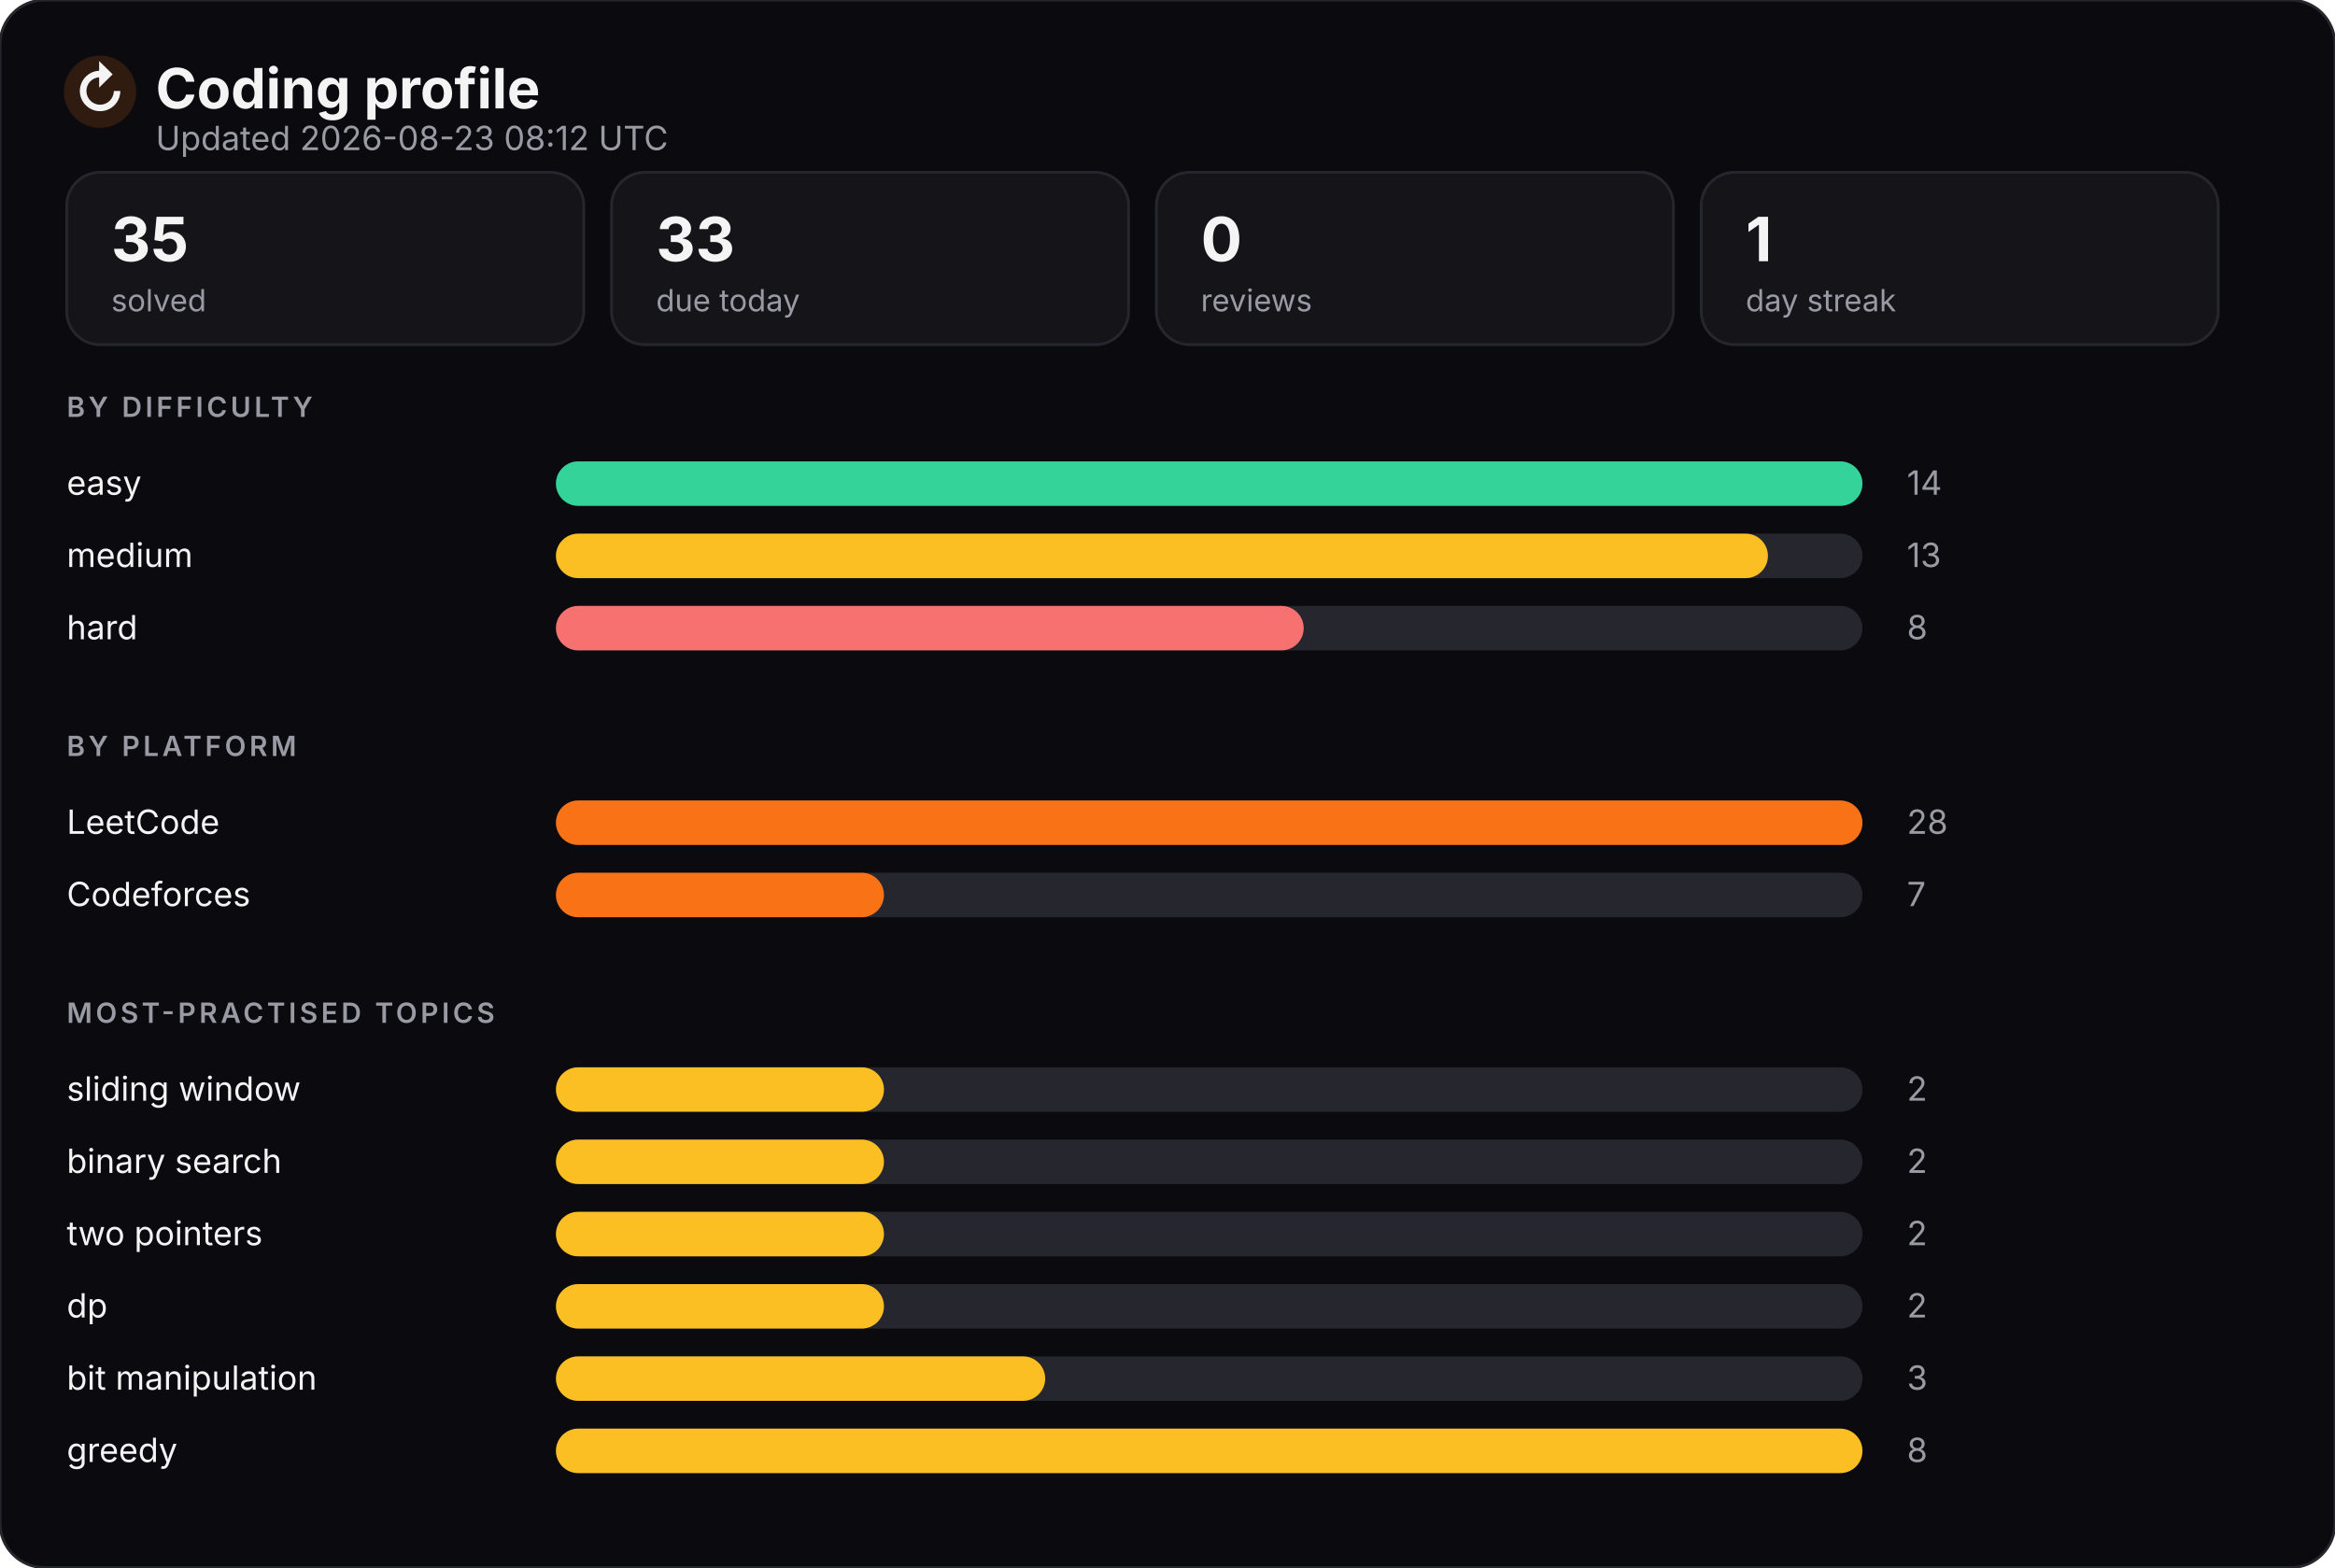
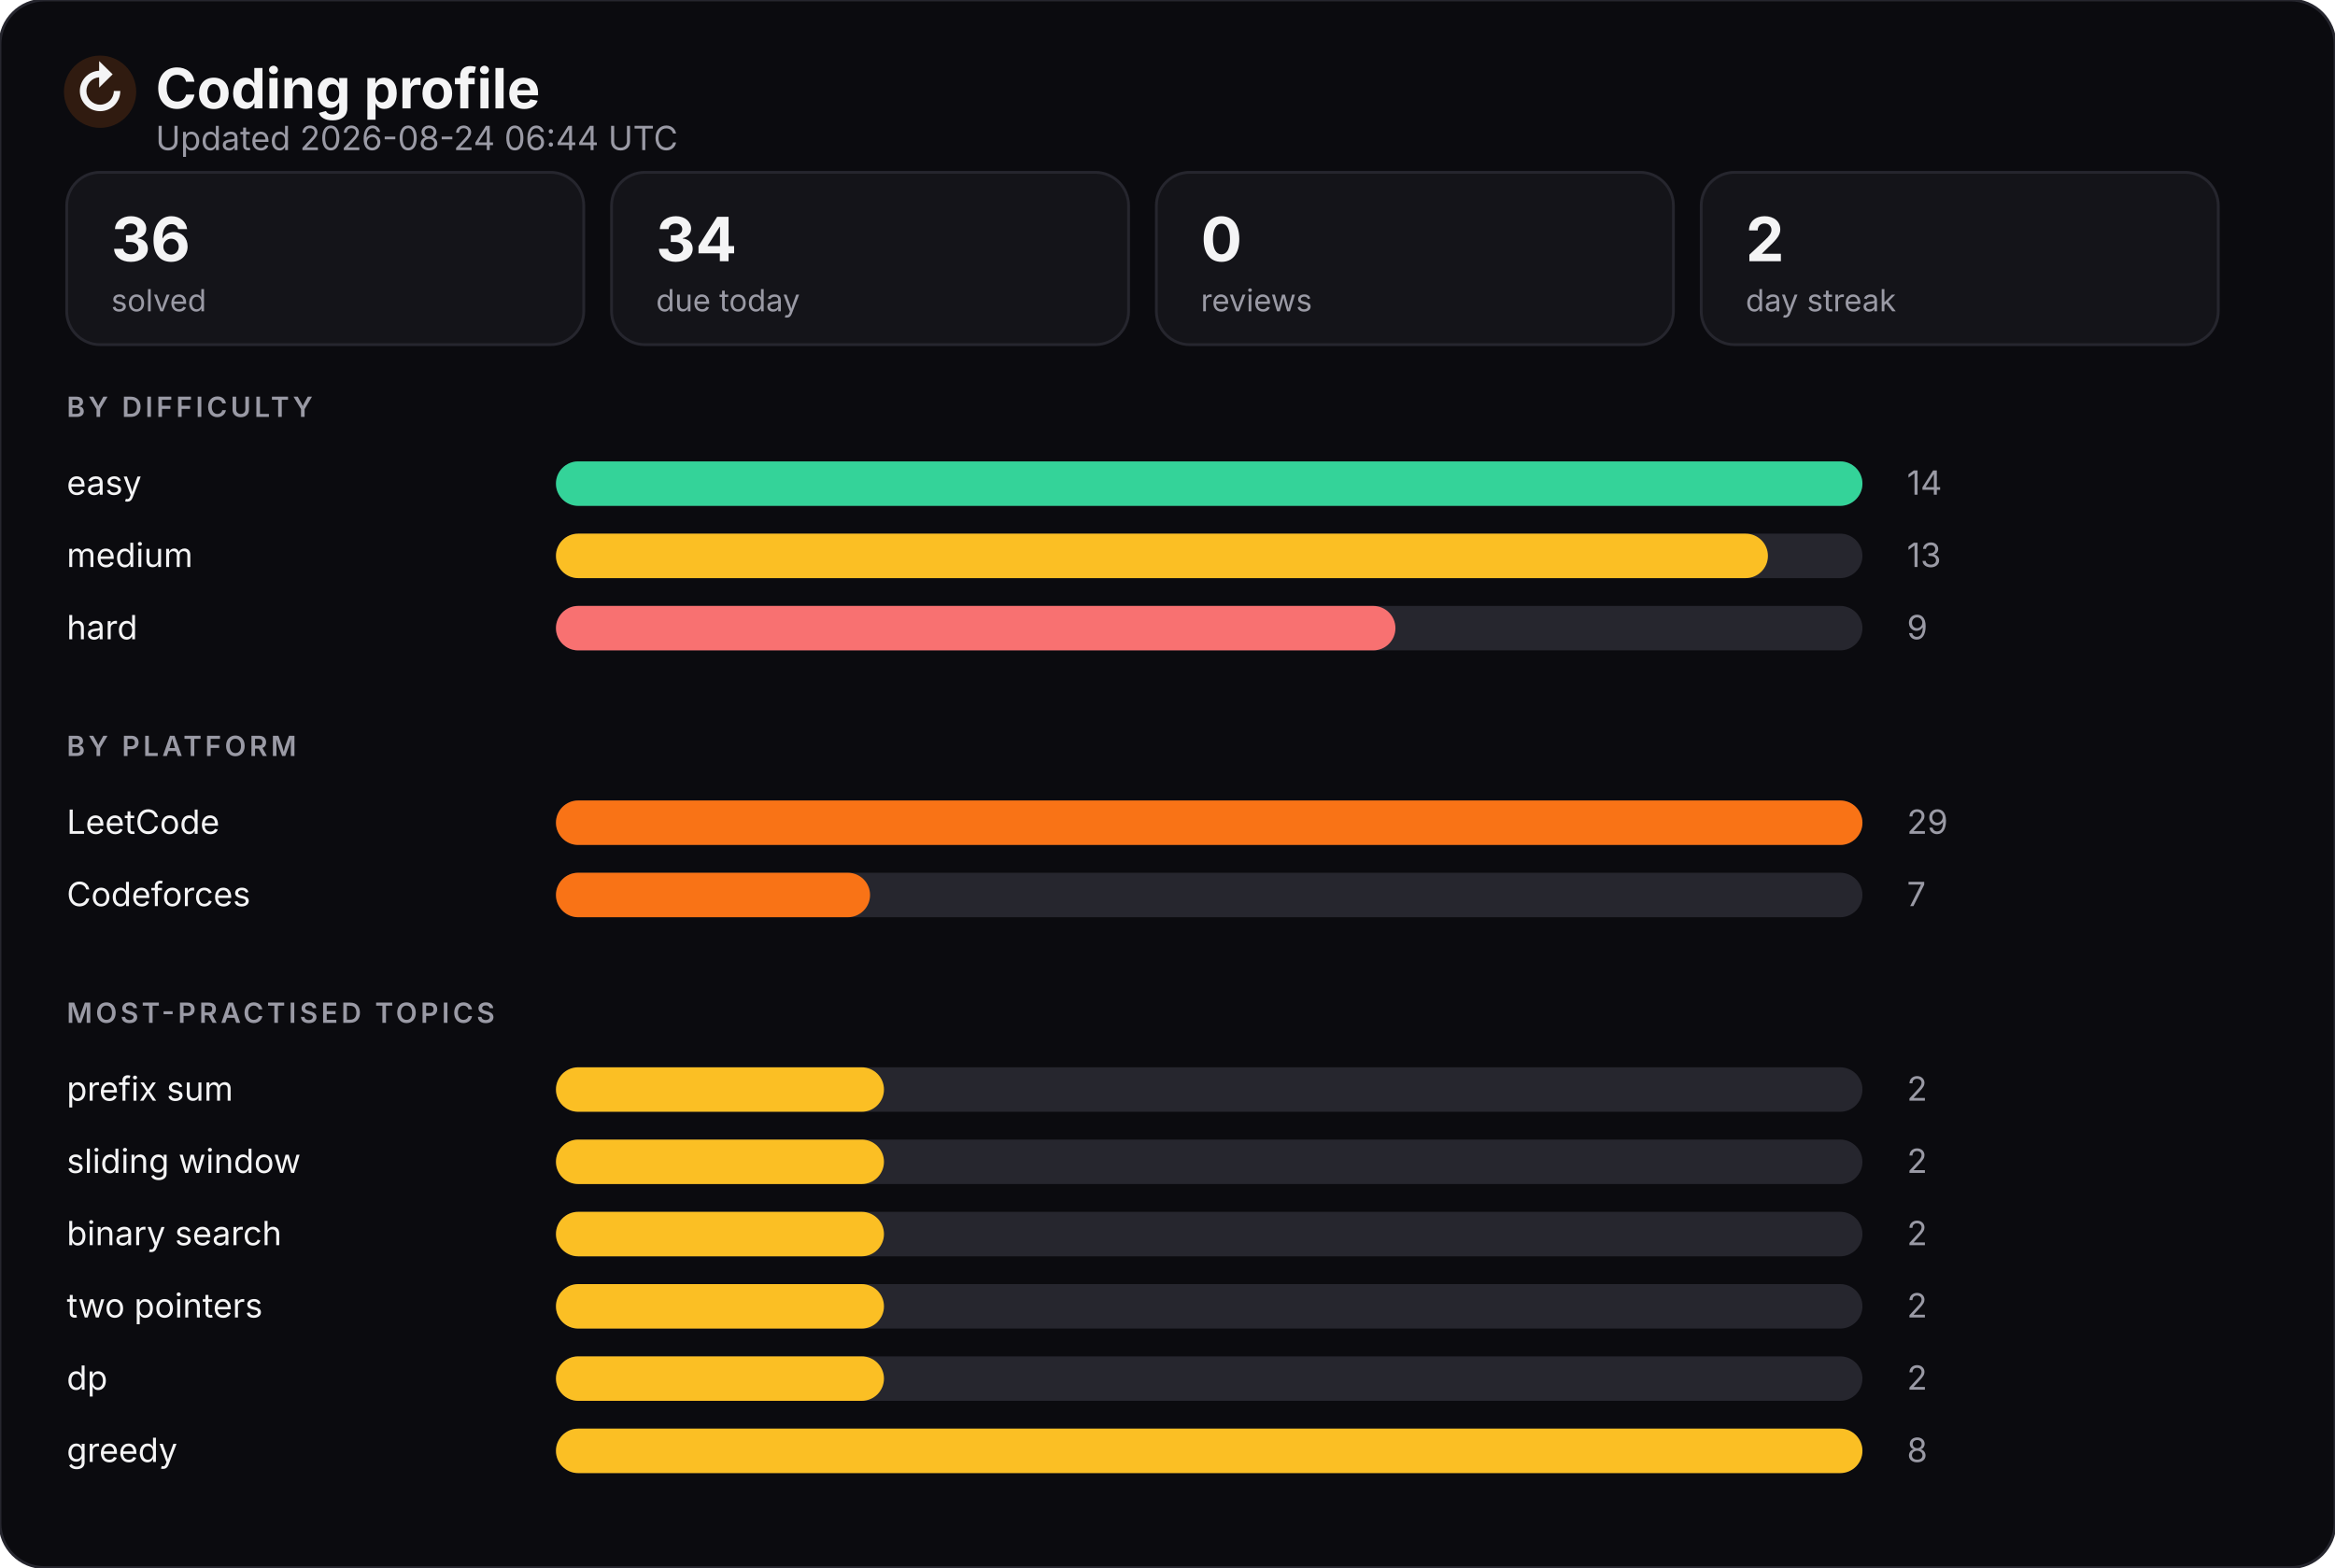
<svg xmlns="http://www.w3.org/2000/svg" width="840" height="564" viewBox="0 0 840 564" role="img" aria-label="Coding profile">
  <style>
    text { font-family: -apple-system, BlinkMacSystemFont, "Segoe UI", Inter, sans-serif; }
    .title { fill: #f4f4f5; font-size: 20px; font-weight: 700; }
    .subtitle { fill: #9a9aa5; font-size: 12px; }
    .section { fill: #9a9aa5; font-size: 10px; letter-spacing: 0.12em; font-weight: 600; }
    .label { fill: #f4f4f5; font-size: 12px; }
    .value { fill: #9a9aa5; font-size: 12px; }
    .tileValue { fill: #f4f4f5; font-size: 22px; font-weight: 700; }
    .tileLabel { fill: #9a9aa5; font-size: 11px; }

    .bar { transform-origin: 200px center; animation: grow 900ms cubic-bezier(.2,.8,.2,1) both; }
    .tile { animation: rise 600ms cubic-bezier(.2,.8,.2,1) both; }
    @keyframes grow { from { transform: scaleX(0); } to { transform: scaleX(1); } }
    @keyframes rise { from { opacity: 0; transform: translateY(6px); } to { opacity: 1; transform: none; } }
    @media (prefers-reduced-motion: reduce) {
      .bar, .tile { animation: none; }
    }
  </style>
  <rect width="840" height="564" rx="16" fill="#0b0b0f" stroke="#26262e" />
  <circle cx="36" cy="33" r="13" fill="#f97316" opacity="0.16" />
  <text x="36" y="40" class="title" fill="#f97316" text-anchor="middle">↻</text>
  <text x="56" y="39" class="title">Coding profile</text>
-   <text x="56" y="54" class="subtitle">Updated 2026-08-23 08:12 UTC</text>
+   <text x="56" y="54" class="subtitle">Updated 2026-08-24 06:44 UTC</text>
  <g class="tile" style="animation-delay:0s">
    <rect x="24" y="62" width="186" height="62" rx="12" fill="#141419" stroke="#26262e" />
-     <text x="40" y="94" class="tileValue">35</text>
+     <text x="40" y="94" class="tileValue">36</text>
    <text x="40" y="112" class="tileLabel">solved</text>
  </g>
  <g class="tile" style="animation-delay:0.06s">
    <rect x="220" y="62" width="186" height="62" rx="12" fill="#141419" stroke="#26262e" />
-     <text x="236" y="94" class="tileValue">33</text>
+     <text x="236" y="94" class="tileValue">34</text>
    <text x="236" y="112" class="tileLabel">due today</text>
  </g>
  <g class="tile" style="animation-delay:0.12s">
    <rect x="416" y="62" width="186" height="62" rx="12" fill="#141419" stroke="#26262e" />
    <text x="432" y="94" class="tileValue">0</text>
    <text x="432" y="112" class="tileLabel">reviews</text>
  </g>
  <g class="tile" style="animation-delay:0.18s">
    <rect x="612" y="62" width="186" height="62" rx="12" fill="#141419" stroke="#26262e" />
-     <text x="628" y="94" class="tileValue">1</text>
+     <text x="628" y="94" class="tileValue">2</text>
    <text x="628" y="112" class="tileLabel">day streak</text>
  </g>
  <text x="24" y="150" class="section">BY DIFFICULTY</text>
  <text x="24" y="178" class="label">easy</text>
  <rect x="200" y="166" width="470" height="16" rx="8" fill="#26262e" />
  <rect x="200" y="166" width="470" height="16" rx="8" fill="#34d399" class="bar" style="animation-delay:0s" />
  <text x="686" y="178" class="value">14</text>
  <text x="24" y="204" class="label">medium</text>
  <rect x="200" y="192" width="470" height="16" rx="8" fill="#26262e" />
  <rect x="200" y="192" width="436" height="16" rx="8" fill="#fbbf24" class="bar" style="animation-delay:0.08s" />
  <text x="686" y="204" class="value">13</text>
  <text x="24" y="230" class="label">hard</text>
  <rect x="200" y="218" width="470" height="16" rx="8" fill="#26262e" />
-   <rect x="200" y="218" width="269" height="16" rx="8" fill="#f87171" class="bar" style="animation-delay:0.16s" />
-   <text x="686" y="230" class="value">8</text>
+   <rect x="200" y="218" width="302" height="16" rx="8" fill="#f87171" class="bar" style="animation-delay:0.16s" />
+   <text x="686" y="230" class="value">9</text>
  <text x="24" y="272" class="section">BY PLATFORM</text>
  <text x="24" y="300" class="label">LeetCode</text>
  <rect x="200" y="288" width="470" height="16" rx="8" fill="#26262e" />
  <rect x="200" y="288" width="470" height="16" rx="8" fill="#f97316" class="bar" style="animation-delay:0.24s" />
-   <text x="686" y="300" class="value">28</text>
+   <text x="686" y="300" class="value">29</text>
  <text x="24" y="326" class="label">Codeforces</text>
  <rect x="200" y="314" width="470" height="16" rx="8" fill="#26262e" />
-   <rect x="200" y="314" width="118" height="16" rx="8" fill="#f97316" class="bar" style="animation-delay:0.32s" />
+   <rect x="200" y="314" width="113" height="16" rx="8" fill="#f97316" class="bar" style="animation-delay:0.32s" />
  <text x="686" y="326" class="value">7</text>
  <text x="24" y="368" class="section">MOST-PRACTISED TOPICS</text>
-   <text x="24" y="396" class="label">sliding window</text>
+   <text x="24" y="396" class="label">prefix sum</text>
  <rect x="200" y="384" width="470" height="16" rx="8" fill="#26262e" />
  <rect x="200" y="384" width="118" height="16" rx="8" fill="#fbbf24" class="bar" style="animation-delay:0.4s" />
  <text x="686" y="396" class="value">2</text>
-   <text x="24" y="422" class="label">binary search</text>
+   <text x="24" y="422" class="label">sliding window</text>
  <rect x="200" y="410" width="470" height="16" rx="8" fill="#26262e" />
  <rect x="200" y="410" width="118" height="16" rx="8" fill="#fbbf24" class="bar" style="animation-delay:0.48s" />
  <text x="686" y="422" class="value">2</text>
-   <text x="24" y="448" class="label">two pointers</text>
+   <text x="24" y="448" class="label">binary search</text>
  <rect x="200" y="436" width="470" height="16" rx="8" fill="#26262e" />
  <rect x="200" y="436" width="118" height="16" rx="8" fill="#fbbf24" class="bar" style="animation-delay:0.56s" />
  <text x="686" y="448" class="value">2</text>
-   <text x="24" y="474" class="label">dp</text>
+   <text x="24" y="474" class="label">two pointers</text>
  <rect x="200" y="462" width="470" height="16" rx="8" fill="#26262e" />
  <rect x="200" y="462" width="118" height="16" rx="8" fill="#fbbf24" class="bar" style="animation-delay:0.64s" />
  <text x="686" y="474" class="value">2</text>
-   <text x="24" y="500" class="label">bit manipulation</text>
+   <text x="24" y="500" class="label">dp</text>
  <rect x="200" y="488" width="470" height="16" rx="8" fill="#26262e" />
-   <rect x="200" y="488" width="176" height="16" rx="8" fill="#fbbf24" class="bar" style="animation-delay:0.72s" />
-   <text x="686" y="500" class="value">3</text>
+   <rect x="200" y="488" width="118" height="16" rx="8" fill="#fbbf24" class="bar" style="animation-delay:0.72s" />
+   <text x="686" y="500" class="value">2</text>
  <text x="24" y="526" class="label">greedy</text>
  <rect x="200" y="514" width="470" height="16" rx="8" fill="#26262e" />
  <rect x="200" y="514" width="470" height="16" rx="8" fill="#fbbf24" class="bar" style="animation-delay:0.8s" />
  <text x="686" y="526" class="value">8</text>
</svg>
